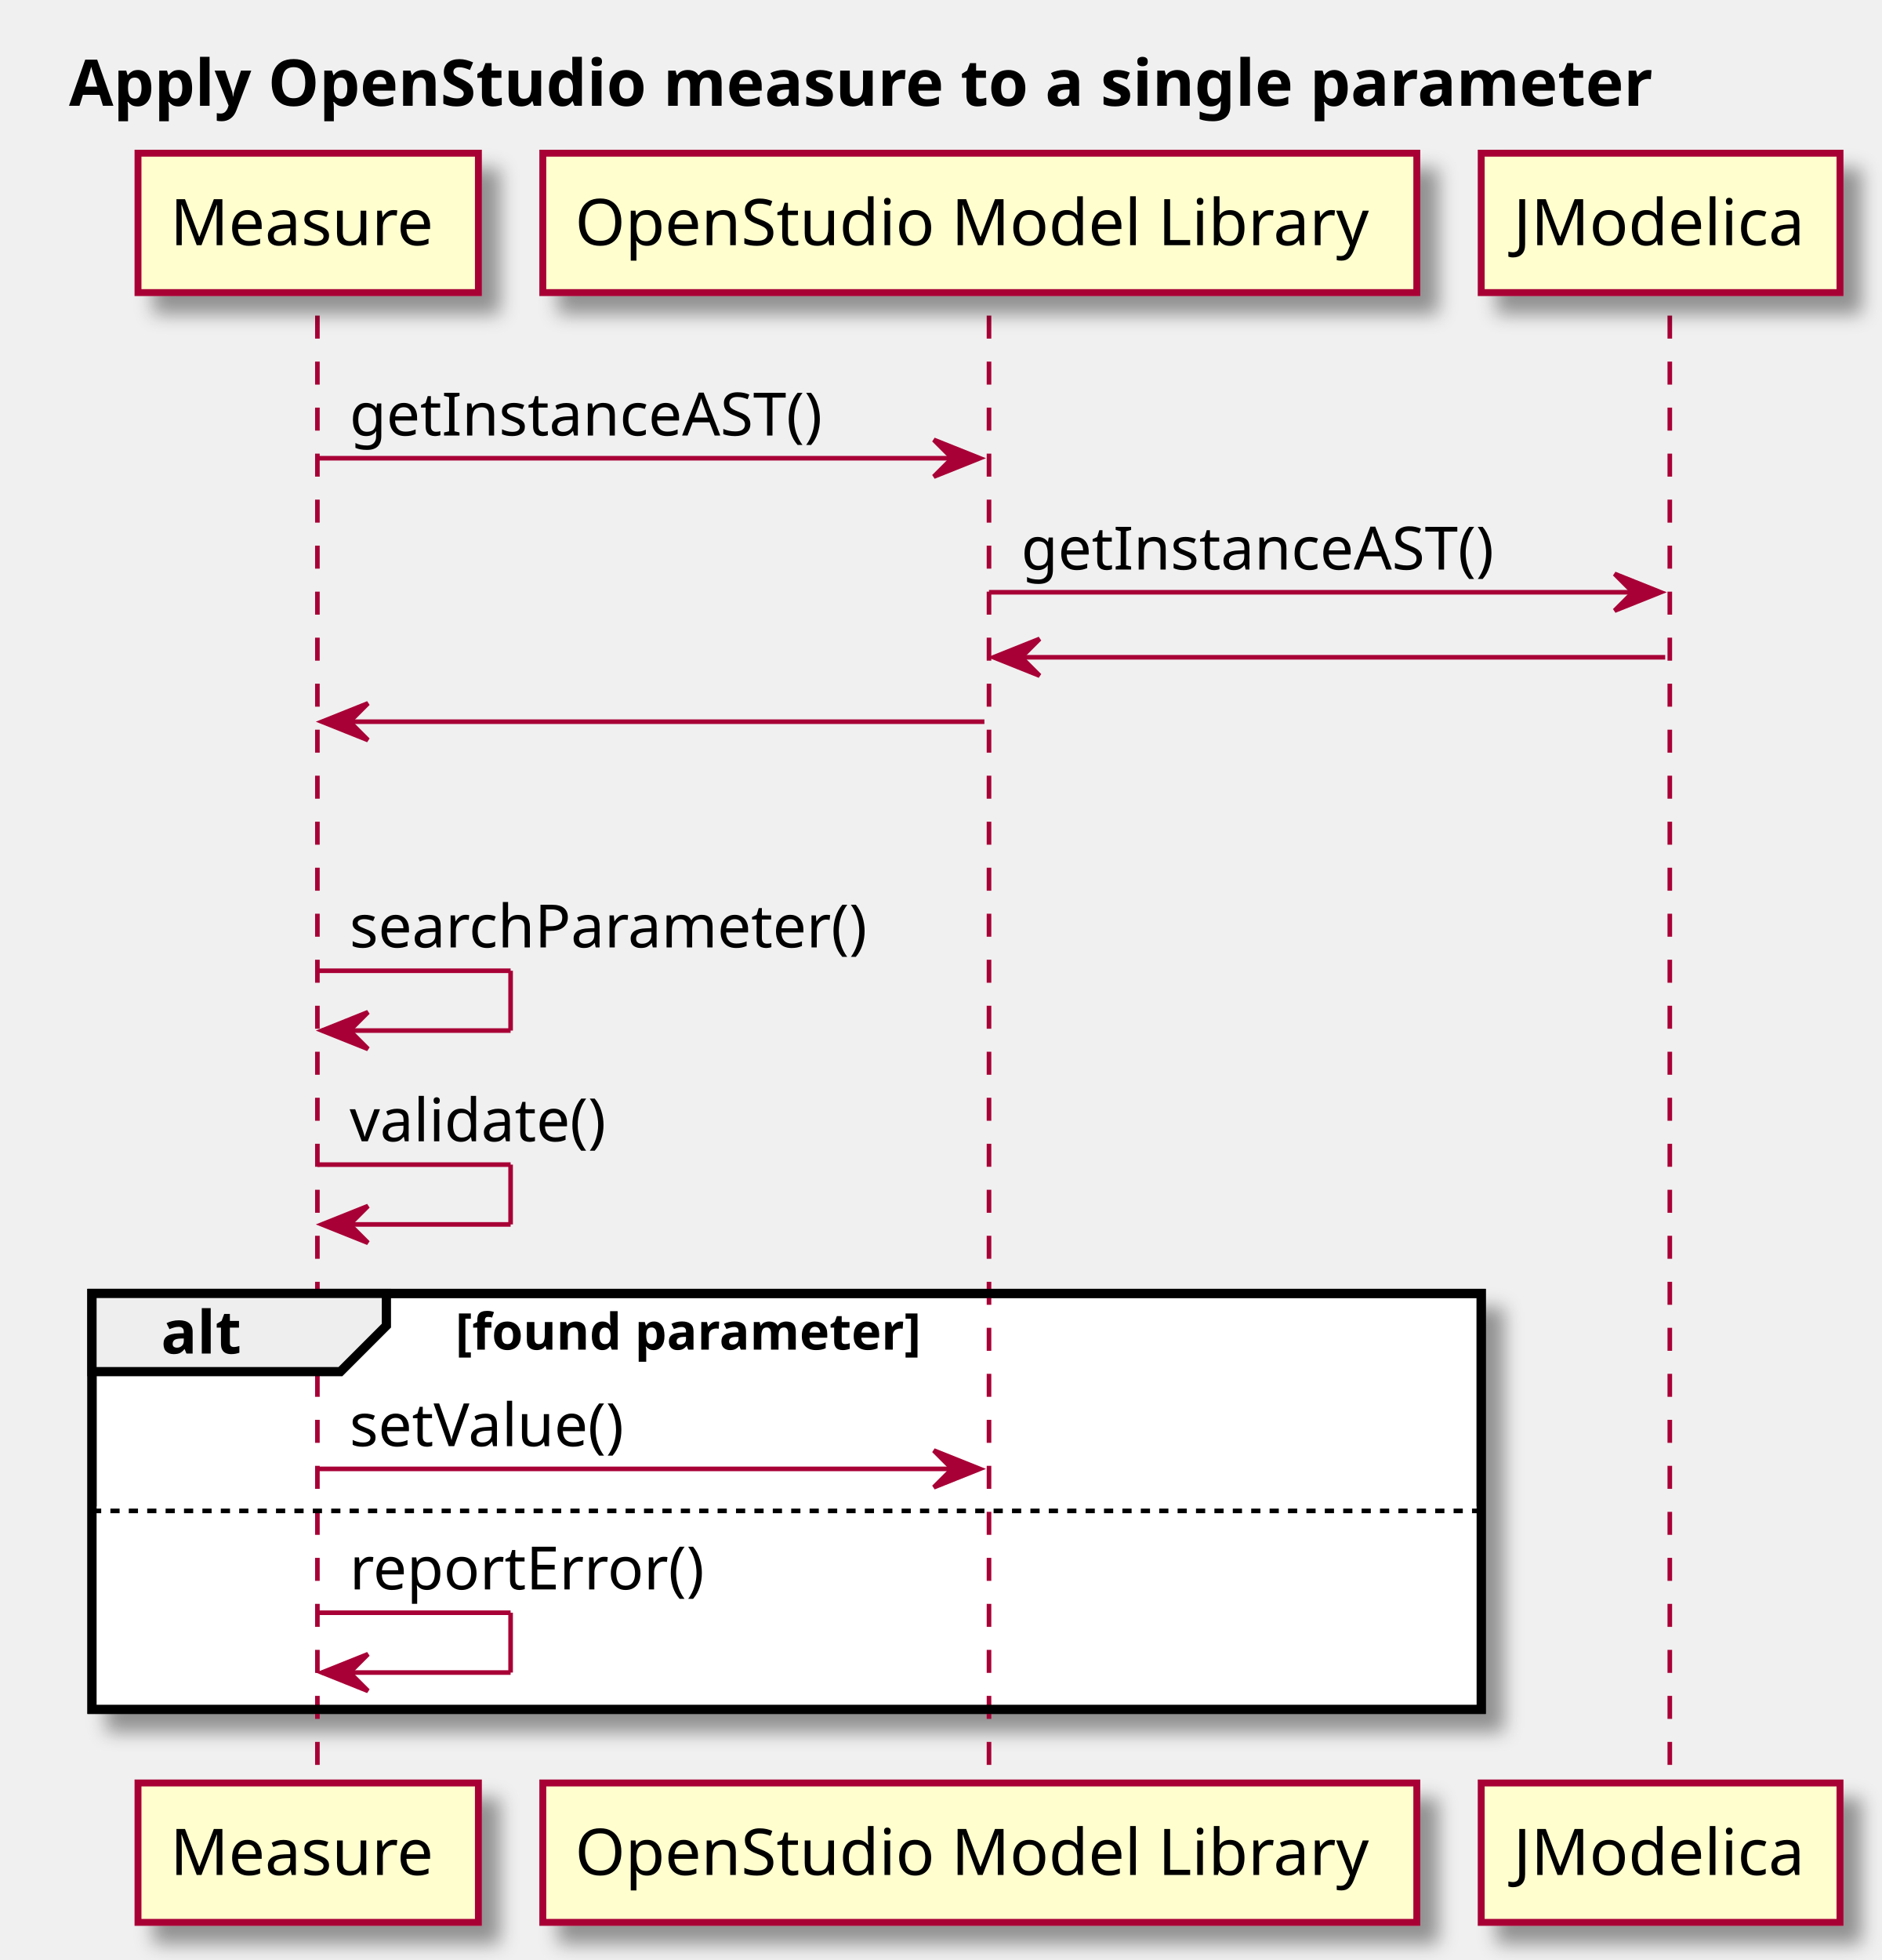
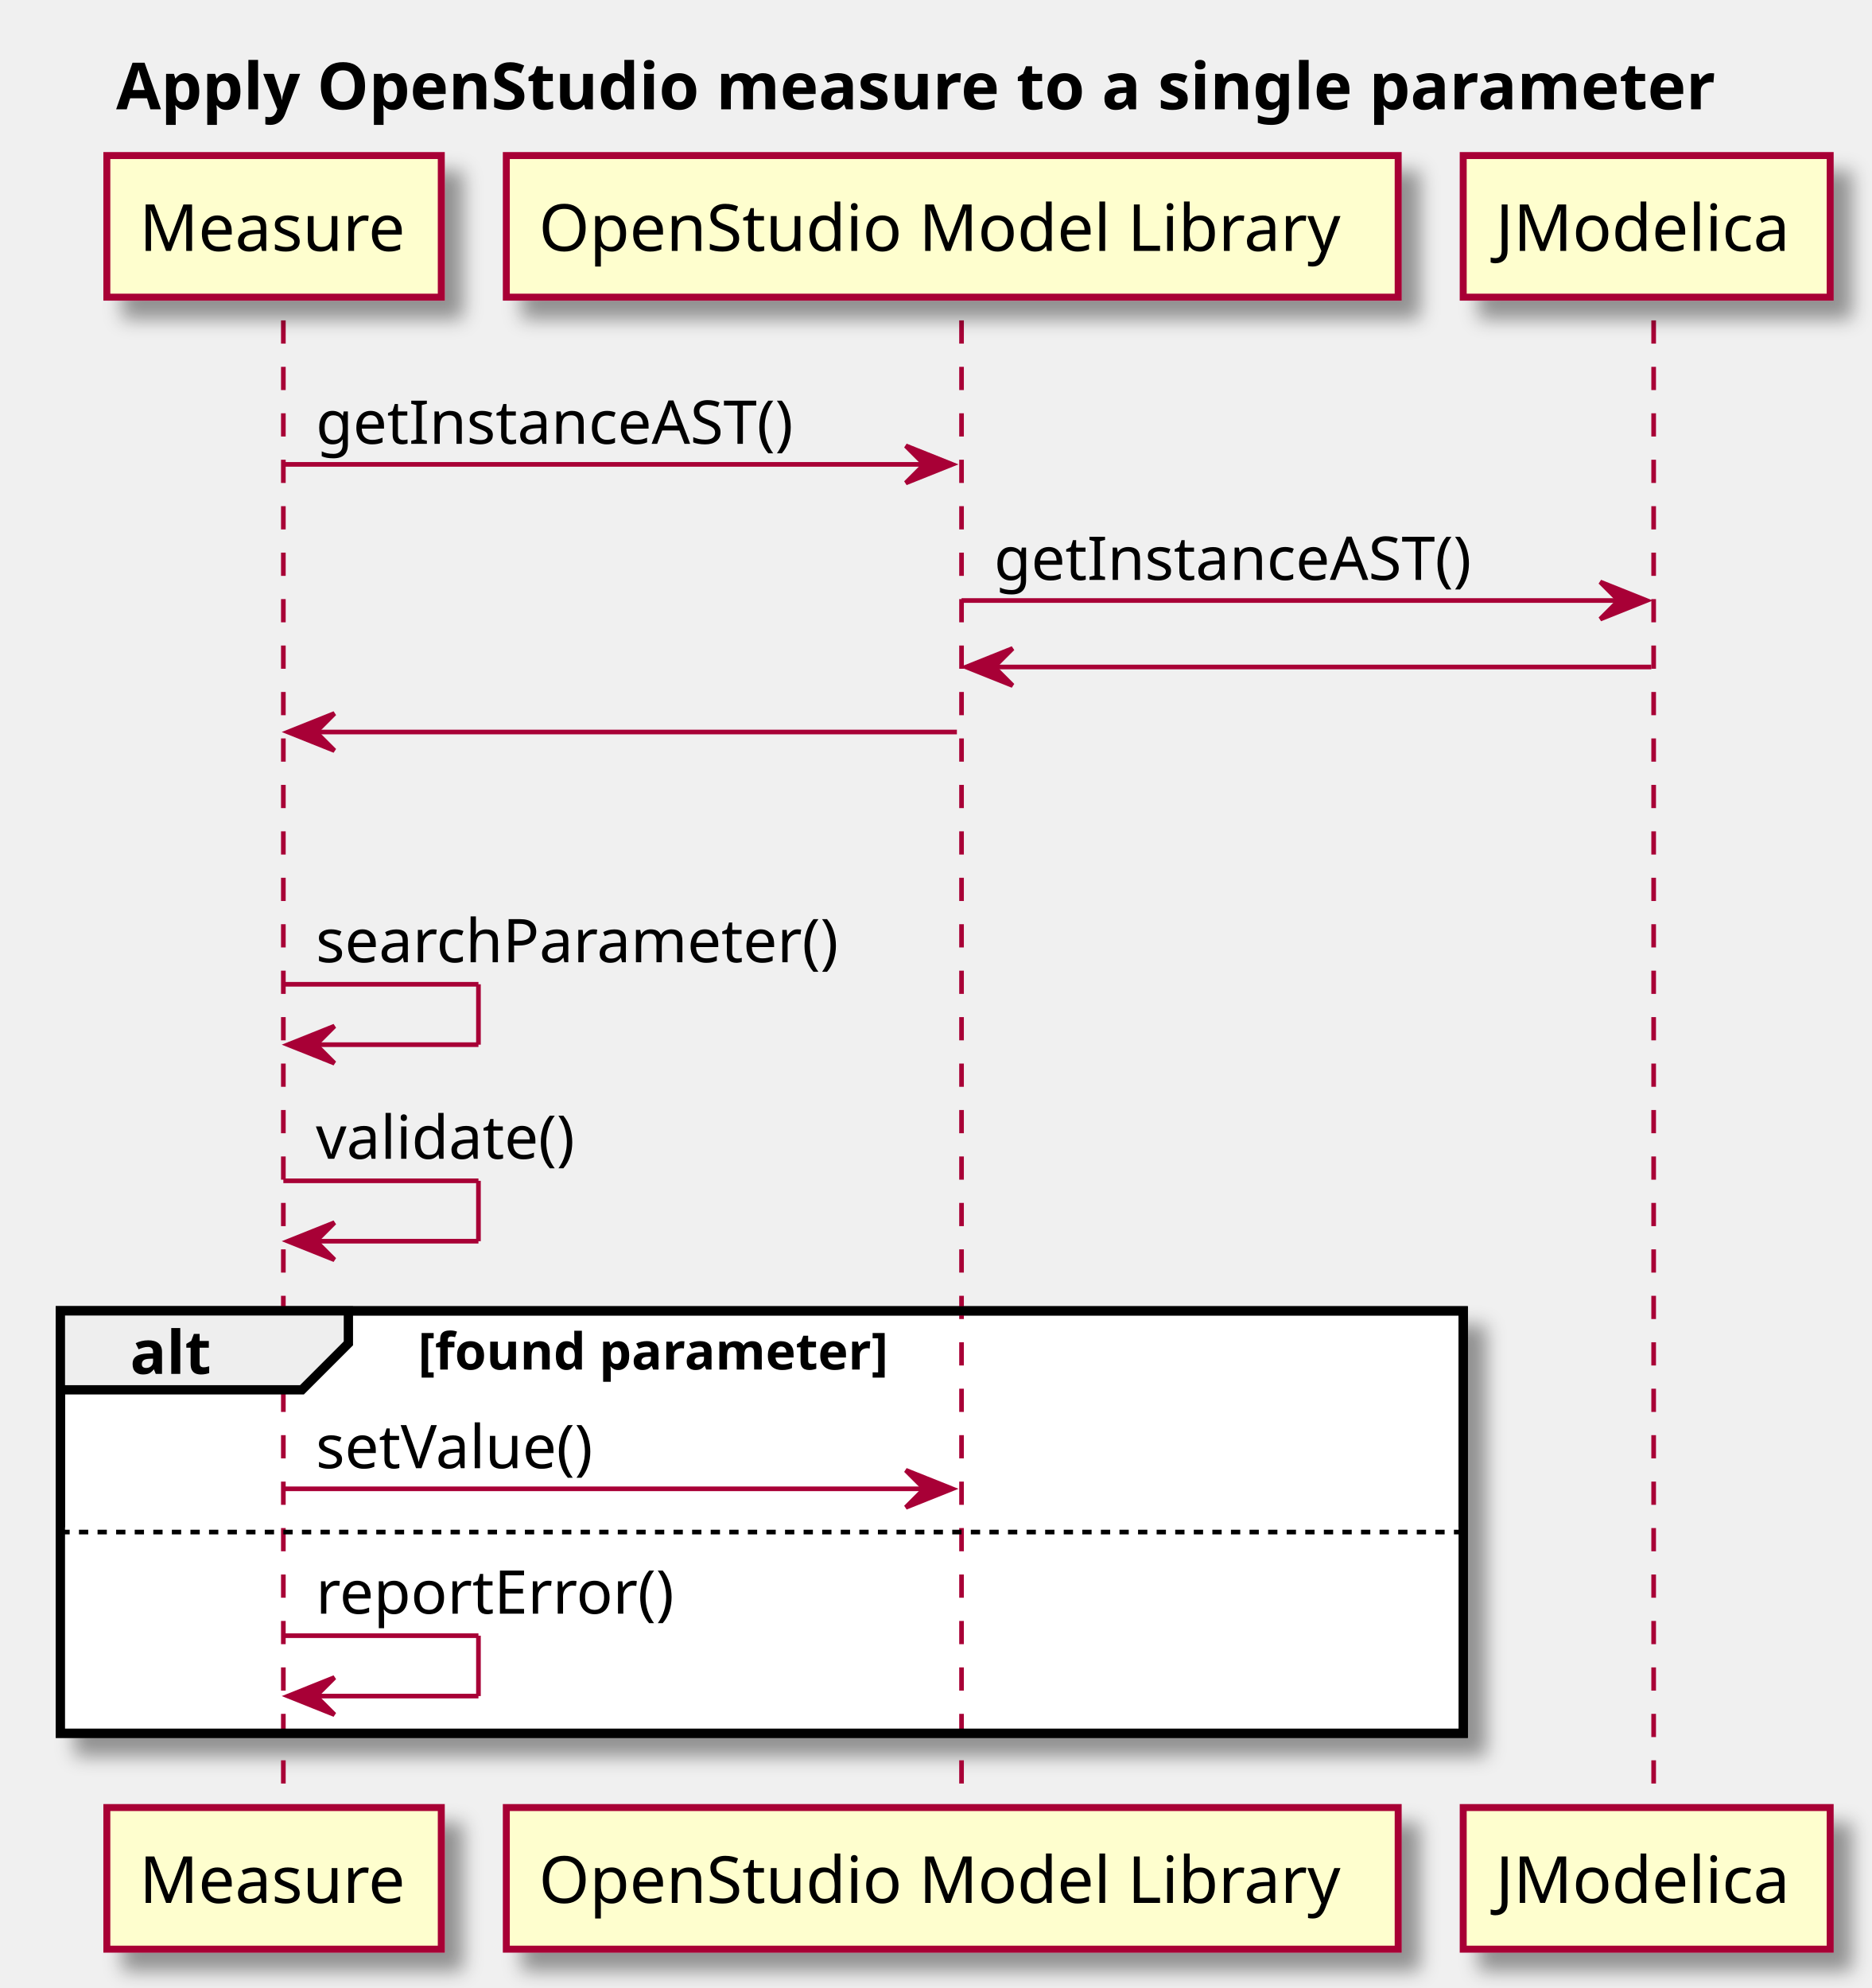
- <svg xmlns="http://www.w3.org/2000/svg" contentScriptType="application/ecmascript" contentStyleType="text/css" height="426px" preserveAspectRatio="none" style="width:409px;height:426px;" version="1.1" viewBox="0 0 409 426" width="409px" zoomAndPan="magnify">
+ <svg xmlns="http://www.w3.org/2000/svg" contentScriptType="application/ecmascript" contentStyleType="text/css" height="428px" preserveAspectRatio="none" style="width:403px;height:428px;" version="1.1" viewBox="0 0 403 428" width="403px" zoomAndPan="magnify">
  <defs>
-     <filter height="300%" id="fo86ncb" width="300%" x="-1" y="-1">
+     <filter height="300%" id="fl21xww" width="300%" x="-1" y="-1">
      <feGaussianBlur result="blurOut" stdDeviation="2.0" />
      <feColorMatrix in="blurOut" result="blurOut2" type="matrix" values="0 0 0 0 0 0 0 0 0 0 0 0 0 0 0 0 0 0 .4 0" />
      <feOffset dx="4.0" dy="4.0" in="blurOut2" result="blurOut3" />
      <feBlend in="SourceGraphic" in2="blurOut3" mode="normal" />
    </filter>
  </defs>
  <g>
-     <text fill="#000000" font-family="sans-serif" font-size="14" font-weight="bold" lengthAdjust="spacingAndGlyphs" textLength="389" x="15" y="22.995">Apply OpenStudio measure to a single parameter</text>
-     <rect fill="#FFFFFF" filter="url(#fo86ncb)" height="90.398" style="stroke: #000000; stroke-width: 2.0;" width="302" x="20" y="281.125" />
-     <rect fill="#FFFFFF" height="44.133" style="stroke: none; stroke-width: 1.0;" width="302" x="20" y="327.391" />
-     <line style="stroke: #A80036; stroke-width: 1.0; stroke-dasharray: 5.0,5.0;" x1="69" x2="69" y1="68.594" y2="388.523" />
-     <line style="stroke: #A80036; stroke-width: 1.0; stroke-dasharray: 5.0,5.0;" x1="215" x2="215" y1="68.594" y2="388.523" />
-     <line style="stroke: #A80036; stroke-width: 1.0; stroke-dasharray: 5.0,5.0;" x1="363" x2="363" y1="68.594" y2="388.523" />
-     <rect fill="#FEFECE" filter="url(#fo86ncb)" height="30.297" style="stroke: #A80036; stroke-width: 1.5;" width="74" x="30" y="33.297" />
-     <text fill="#000000" font-family="sans-serif" font-size="14" lengthAdjust="spacingAndGlyphs" textLength="60" x="37" y="53.292">Measure</text>
-     <rect fill="#FEFECE" filter="url(#fo86ncb)" height="30.297" style="stroke: #A80036; stroke-width: 1.5;" width="74" x="30" y="387.523" />
-     <text fill="#000000" font-family="sans-serif" font-size="14" lengthAdjust="spacingAndGlyphs" textLength="60" x="37" y="407.519">Measure</text>
-     <rect fill="#FEFECE" filter="url(#fo86ncb)" height="30.297" style="stroke: #A80036; stroke-width: 1.5;" width="190" x="118" y="33.297" />
-     <text fill="#000000" font-family="sans-serif" font-size="14" lengthAdjust="spacingAndGlyphs" textLength="176" x="125" y="53.292">OpenStudio Model Library</text>
-     <rect fill="#FEFECE" filter="url(#fo86ncb)" height="30.297" style="stroke: #A80036; stroke-width: 1.5;" width="190" x="118" y="387.523" />
-     <text fill="#000000" font-family="sans-serif" font-size="14" lengthAdjust="spacingAndGlyphs" textLength="176" x="125" y="407.519">OpenStudio Model Library</text>
-     <rect fill="#FEFECE" filter="url(#fo86ncb)" height="30.297" style="stroke: #A80036; stroke-width: 1.5;" width="78" x="322" y="33.297" />
-     <text fill="#000000" font-family="sans-serif" font-size="14" lengthAdjust="spacingAndGlyphs" textLength="64" x="329" y="53.292">JModelica</text>
-     <rect fill="#FEFECE" filter="url(#fo86ncb)" height="30.297" style="stroke: #A80036; stroke-width: 1.5;" width="78" x="322" y="387.523" />
-     <text fill="#000000" font-family="sans-serif" font-size="14" lengthAdjust="spacingAndGlyphs" textLength="64" x="329" y="407.519">JModelica</text>
-     <polygon fill="#A80036" points="203,95.594,213,99.594,203,103.594,207,99.594" style="stroke: #A80036; stroke-width: 1.0;" />
-     <line style="stroke: #A80036; stroke-width: 1.0;" x1="69" x2="209" y1="99.594" y2="99.594" />
-     <text fill="#000000" font-family="sans-serif" font-size="13" lengthAdjust="spacingAndGlyphs" textLength="110" x="76" y="94.661">getInstanceAST()</text>
-     <polygon fill="#A80036" points="351,124.727,361,128.727,351,132.727,355,128.727" style="stroke: #A80036; stroke-width: 1.0;" />
-     <line style="stroke: #A80036; stroke-width: 1.0;" x1="215" x2="357" y1="128.727" y2="128.727" />
-     <text fill="#000000" font-family="sans-serif" font-size="13" lengthAdjust="spacingAndGlyphs" textLength="110" x="222" y="123.793">getInstanceAST()</text>
-     <polygon fill="#A80036" points="226,138.859,216,142.859,226,146.859,222,142.859" style="stroke: #A80036; stroke-width: 1.0;" />
-     <line style="stroke: #A80036; stroke-width: 1.0;" x1="220" x2="362" y1="142.859" y2="142.859" />
-     <polygon fill="#A80036" points="80,152.859,70,156.859,80,160.859,76,156.859" style="stroke: #A80036; stroke-width: 1.0;" />
-     <line style="stroke: #A80036; stroke-width: 1.0;" x1="74" x2="214" y1="156.859" y2="156.859" />
-     <line style="stroke: #A80036; stroke-width: 1.0;" x1="69" x2="111" y1="210.992" y2="210.992" />
-     <line style="stroke: #A80036; stroke-width: 1.0;" x1="111" x2="111" y1="210.992" y2="223.992" />
-     <line style="stroke: #A80036; stroke-width: 1.0;" x1="70" x2="111" y1="223.992" y2="223.992" />
-     <polygon fill="#A80036" points="80,219.992,70,223.992,80,227.992,76,223.992" style="stroke: #A80036; stroke-width: 1.0;" />
-     <text fill="#000000" font-family="sans-serif" font-size="13" lengthAdjust="spacingAndGlyphs" textLength="121" x="76" y="205.926">searchParameter()</text>
-     <line style="stroke: #A80036; stroke-width: 1.0;" x1="69" x2="111" y1="253.125" y2="253.125" />
-     <line style="stroke: #A80036; stroke-width: 1.0;" x1="111" x2="111" y1="253.125" y2="266.125" />
-     <line style="stroke: #A80036; stroke-width: 1.0;" x1="70" x2="111" y1="266.125" y2="266.125" />
-     <polygon fill="#A80036" points="80,262.125,70,266.125,80,270.125,76,266.125" style="stroke: #A80036; stroke-width: 1.0;" />
-     <text fill="#000000" font-family="sans-serif" font-size="13" lengthAdjust="spacingAndGlyphs" textLength="60" x="76" y="248.059">validate()</text>
-     <rect fill="none" height="90.398" style="stroke: #000000; stroke-width: 2.0;" width="302" x="20" y="281.125" />
-     <polygon fill="#EEEEEE" points="20,281.125,84,281.125,84,288.125,74,298.125,20,298.125,20,281.125" style="stroke: #000000; stroke-width: 2.0;" />
-     <text fill="#000000" font-family="sans-serif" font-size="13" font-weight="bold" lengthAdjust="spacingAndGlyphs" textLength="19" x="35" y="294.192">alt</text>
-     <text fill="#000000" font-family="sans-serif" font-size="11" font-weight="bold" lengthAdjust="spacingAndGlyphs" textLength="117" x="99" y="293.335">[found parameter]</text>
-     <polygon fill="#A80036" points="203,315.258,213,319.258,203,323.258,207,319.258" style="stroke: #A80036; stroke-width: 1.0;" />
-     <line style="stroke: #A80036; stroke-width: 1.0;" x1="69" x2="209" y1="319.258" y2="319.258" />
-     <text fill="#000000" font-family="sans-serif" font-size="13" lengthAdjust="spacingAndGlyphs" textLength="66" x="76" y="314.325">setValue()</text>
-     <line style="stroke: #000000; stroke-width: 1.0; stroke-dasharray: 2.0,2.0;" x1="20" x2="322" y1="328.391" y2="328.391" />
-     <line style="stroke: #A80036; stroke-width: 1.0;" x1="69" x2="111" y1="350.523" y2="350.523" />
-     <line style="stroke: #A80036; stroke-width: 1.0;" x1="111" x2="111" y1="350.523" y2="363.523" />
-     <line style="stroke: #A80036; stroke-width: 1.0;" x1="70" x2="111" y1="363.523" y2="363.523" />
-     <polygon fill="#A80036" points="80,359.523,70,363.523,80,367.523,76,363.523" style="stroke: #A80036; stroke-width: 1.0;" />
-     <text fill="#000000" font-family="sans-serif" font-size="13" lengthAdjust="spacingAndGlyphs" textLength="80" x="76" y="345.457">reportError()</text>
+     <text fill="#000000" font-family="sans-serif" font-size="14" font-weight="bold" lengthAdjust="spacingAndGlyphs" textLength="356" x="25" y="23.535">Apply OpenStudio measure to a single parameter</text>
+     <rect fill="#FFFFFF" filter="url(#fl21xww)" height="90.932" style="stroke: #000000; stroke-width: 2.0;" width="302" x="13" y="282.219" />
+     <rect fill="#FFFFFF" height="44.31" style="stroke: none; stroke-width: 1.0;" width="302" x="13" y="328.84" />
+     <line style="stroke: #A80036; stroke-width: 1.0; stroke-dasharray: 5.0,5.0;" x1="61" x2="61" y1="68.977" y2="390.15" />
+     <line style="stroke: #A80036; stroke-width: 1.0; stroke-dasharray: 5.0,5.0;" x1="207" x2="207" y1="68.977" y2="390.15" />
+     <line style="stroke: #A80036; stroke-width: 1.0; stroke-dasharray: 5.0,5.0;" x1="356" x2="356" y1="68.977" y2="390.15" />
+     <rect fill="#FEFECE" filter="url(#fl21xww)" height="30.488" style="stroke: #A80036; stroke-width: 1.5;" width="72" x="23" y="33.488" />
+     <text fill="#000000" font-family="sans-serif" font-size="14" lengthAdjust="spacingAndGlyphs" textLength="58" x="30" y="54.023">Measure</text>
+     <rect fill="#FEFECE" filter="url(#fl21xww)" height="30.488" style="stroke: #A80036; stroke-width: 1.5;" width="72" x="23" y="389.15" />
+     <text fill="#000000" font-family="sans-serif" font-size="14" lengthAdjust="spacingAndGlyphs" textLength="58" x="30" y="409.685">Measure</text>
+     <rect fill="#FEFECE" filter="url(#fl21xww)" height="30.488" style="stroke: #A80036; stroke-width: 1.5;" width="192" x="109" y="33.488" />
+     <text fill="#000000" font-family="sans-serif" font-size="14" lengthAdjust="spacingAndGlyphs" textLength="178" x="116" y="54.023">OpenStudio Model Library</text>
+     <rect fill="#FEFECE" filter="url(#fl21xww)" height="30.488" style="stroke: #A80036; stroke-width: 1.5;" width="192" x="109" y="389.15" />
+     <text fill="#000000" font-family="sans-serif" font-size="14" lengthAdjust="spacingAndGlyphs" textLength="178" x="116" y="409.685">OpenStudio Model Library</text>
+     <rect fill="#FEFECE" filter="url(#fl21xww)" height="30.488" style="stroke: #A80036; stroke-width: 1.5;" width="79" x="315" y="33.488" />
+     <text fill="#000000" font-family="sans-serif" font-size="14" lengthAdjust="spacingAndGlyphs" textLength="65" x="322" y="54.023">JModelica</text>
+     <rect fill="#FEFECE" filter="url(#fl21xww)" height="30.488" style="stroke: #A80036; stroke-width: 1.5;" width="79" x="315" y="389.15" />
+     <text fill="#000000" font-family="sans-serif" font-size="14" lengthAdjust="spacingAndGlyphs" textLength="65" x="322" y="409.685">JModelica</text>
+     <polygon fill="#A80036" points="195,95.977,205,99.977,195,103.977,199,99.977" style="stroke: #A80036; stroke-width: 1.0;" />
+     <line style="stroke: #A80036; stroke-width: 1.0;" x1="61" x2="201" y1="99.977" y2="99.977" />
+     <text fill="#000000" font-family="sans-serif" font-size="13" lengthAdjust="spacingAndGlyphs" textLength="105" x="68" y="95.545">getInstanceAST()</text>
+     <polygon fill="#A80036" points="344.5,125.287,354.5,129.287,344.5,133.287,348.5,129.287" style="stroke: #A80036; stroke-width: 1.0;" />
+     <line style="stroke: #A80036; stroke-width: 1.0;" x1="207" x2="350.5" y1="129.287" y2="129.287" />
+     <text fill="#000000" font-family="sans-serif" font-size="13" lengthAdjust="spacingAndGlyphs" textLength="105" x="214" y="124.856">getInstanceAST()</text>
+     <polygon fill="#A80036" points="218,139.598,208,143.598,218,147.598,214,143.598" style="stroke: #A80036; stroke-width: 1.0;" />
+     <line style="stroke: #A80036; stroke-width: 1.0;" x1="212" x2="355.5" y1="143.598" y2="143.598" />
+     <polygon fill="#A80036" points="72,153.598,62,157.598,72,161.598,68,157.598" style="stroke: #A80036; stroke-width: 1.0;" />
+     <line style="stroke: #A80036; stroke-width: 1.0;" x1="66" x2="206" y1="157.598" y2="157.598" />
+     <line style="stroke: #A80036; stroke-width: 1.0;" x1="61" x2="103" y1="211.908" y2="211.908" />
+     <line style="stroke: #A80036; stroke-width: 1.0;" x1="103" x2="103" y1="211.908" y2="224.908" />
+     <line style="stroke: #A80036; stroke-width: 1.0;" x1="62" x2="103" y1="224.908" y2="224.908" />
+     <polygon fill="#A80036" points="72,220.908,62,224.908,72,228.908,68,224.908" style="stroke: #A80036; stroke-width: 1.0;" />
+     <text fill="#000000" font-family="sans-serif" font-size="13" lengthAdjust="spacingAndGlyphs" textLength="111" x="68" y="207.166">searchParameter()</text>
+     <line style="stroke: #A80036; stroke-width: 1.0;" x1="61" x2="103" y1="254.219" y2="254.219" />
+     <line style="stroke: #A80036; stroke-width: 1.0;" x1="103" x2="103" y1="254.219" y2="267.219" />
+     <line style="stroke: #A80036; stroke-width: 1.0;" x1="62" x2="103" y1="267.219" y2="267.219" />
+     <polygon fill="#A80036" points="72,263.219,62,267.219,72,271.219,68,267.219" style="stroke: #A80036; stroke-width: 1.0;" />
+     <text fill="#000000" font-family="sans-serif" font-size="13" lengthAdjust="spacingAndGlyphs" textLength="57" x="68" y="249.477">validate()</text>
+     <rect fill="none" height="90.932" style="stroke: #000000; stroke-width: 2.0;" width="302" x="13" y="282.219" />
+     <polygon fill="#EEEEEE" points="13,282.219,75,282.219,75,289.219,65,299.219,13,299.219,13,282.219" style="stroke: #000000; stroke-width: 2.0;" />
+     <text fill="#000000" font-family="sans-serif" font-size="13" font-weight="bold" lengthAdjust="spacingAndGlyphs" textLength="17" x="28" y="295.787">alt</text>
+     <text fill="#000000" font-family="sans-serif" font-size="11" font-weight="bold" lengthAdjust="spacingAndGlyphs" textLength="101" x="90" y="294.853">[found parameter]</text>
+     <polygon fill="#A80036" points="195,316.529,205,320.529,195,324.529,199,320.529" style="stroke: #A80036; stroke-width: 1.0;" />
+     <line style="stroke: #A80036; stroke-width: 1.0;" x1="61" x2="201" y1="320.529" y2="320.529" />
+     <text fill="#000000" font-family="sans-serif" font-size="13" lengthAdjust="spacingAndGlyphs" textLength="61" x="68" y="316.098">setValue()</text>
+     <line style="stroke: #000000; stroke-width: 1.0; stroke-dasharray: 2.0,2.0;" x1="13" x2="315" y1="329.84" y2="329.84" />
+     <line style="stroke: #A80036; stroke-width: 1.0;" x1="61" x2="103" y1="352.15" y2="352.15" />
+     <line style="stroke: #A80036; stroke-width: 1.0;" x1="103" x2="103" y1="352.15" y2="365.15" />
+     <line style="stroke: #A80036; stroke-width: 1.0;" x1="62" x2="103" y1="365.15" y2="365.15" />
+     <polygon fill="#A80036" points="72,361.15,62,365.15,72,369.15,68,365.15" style="stroke: #A80036; stroke-width: 1.0;" />
+     <text fill="#000000" font-family="sans-serif" font-size="13" lengthAdjust="spacingAndGlyphs" textLength="76" x="68" y="347.408">reportError()</text>
  </g>
</svg>
